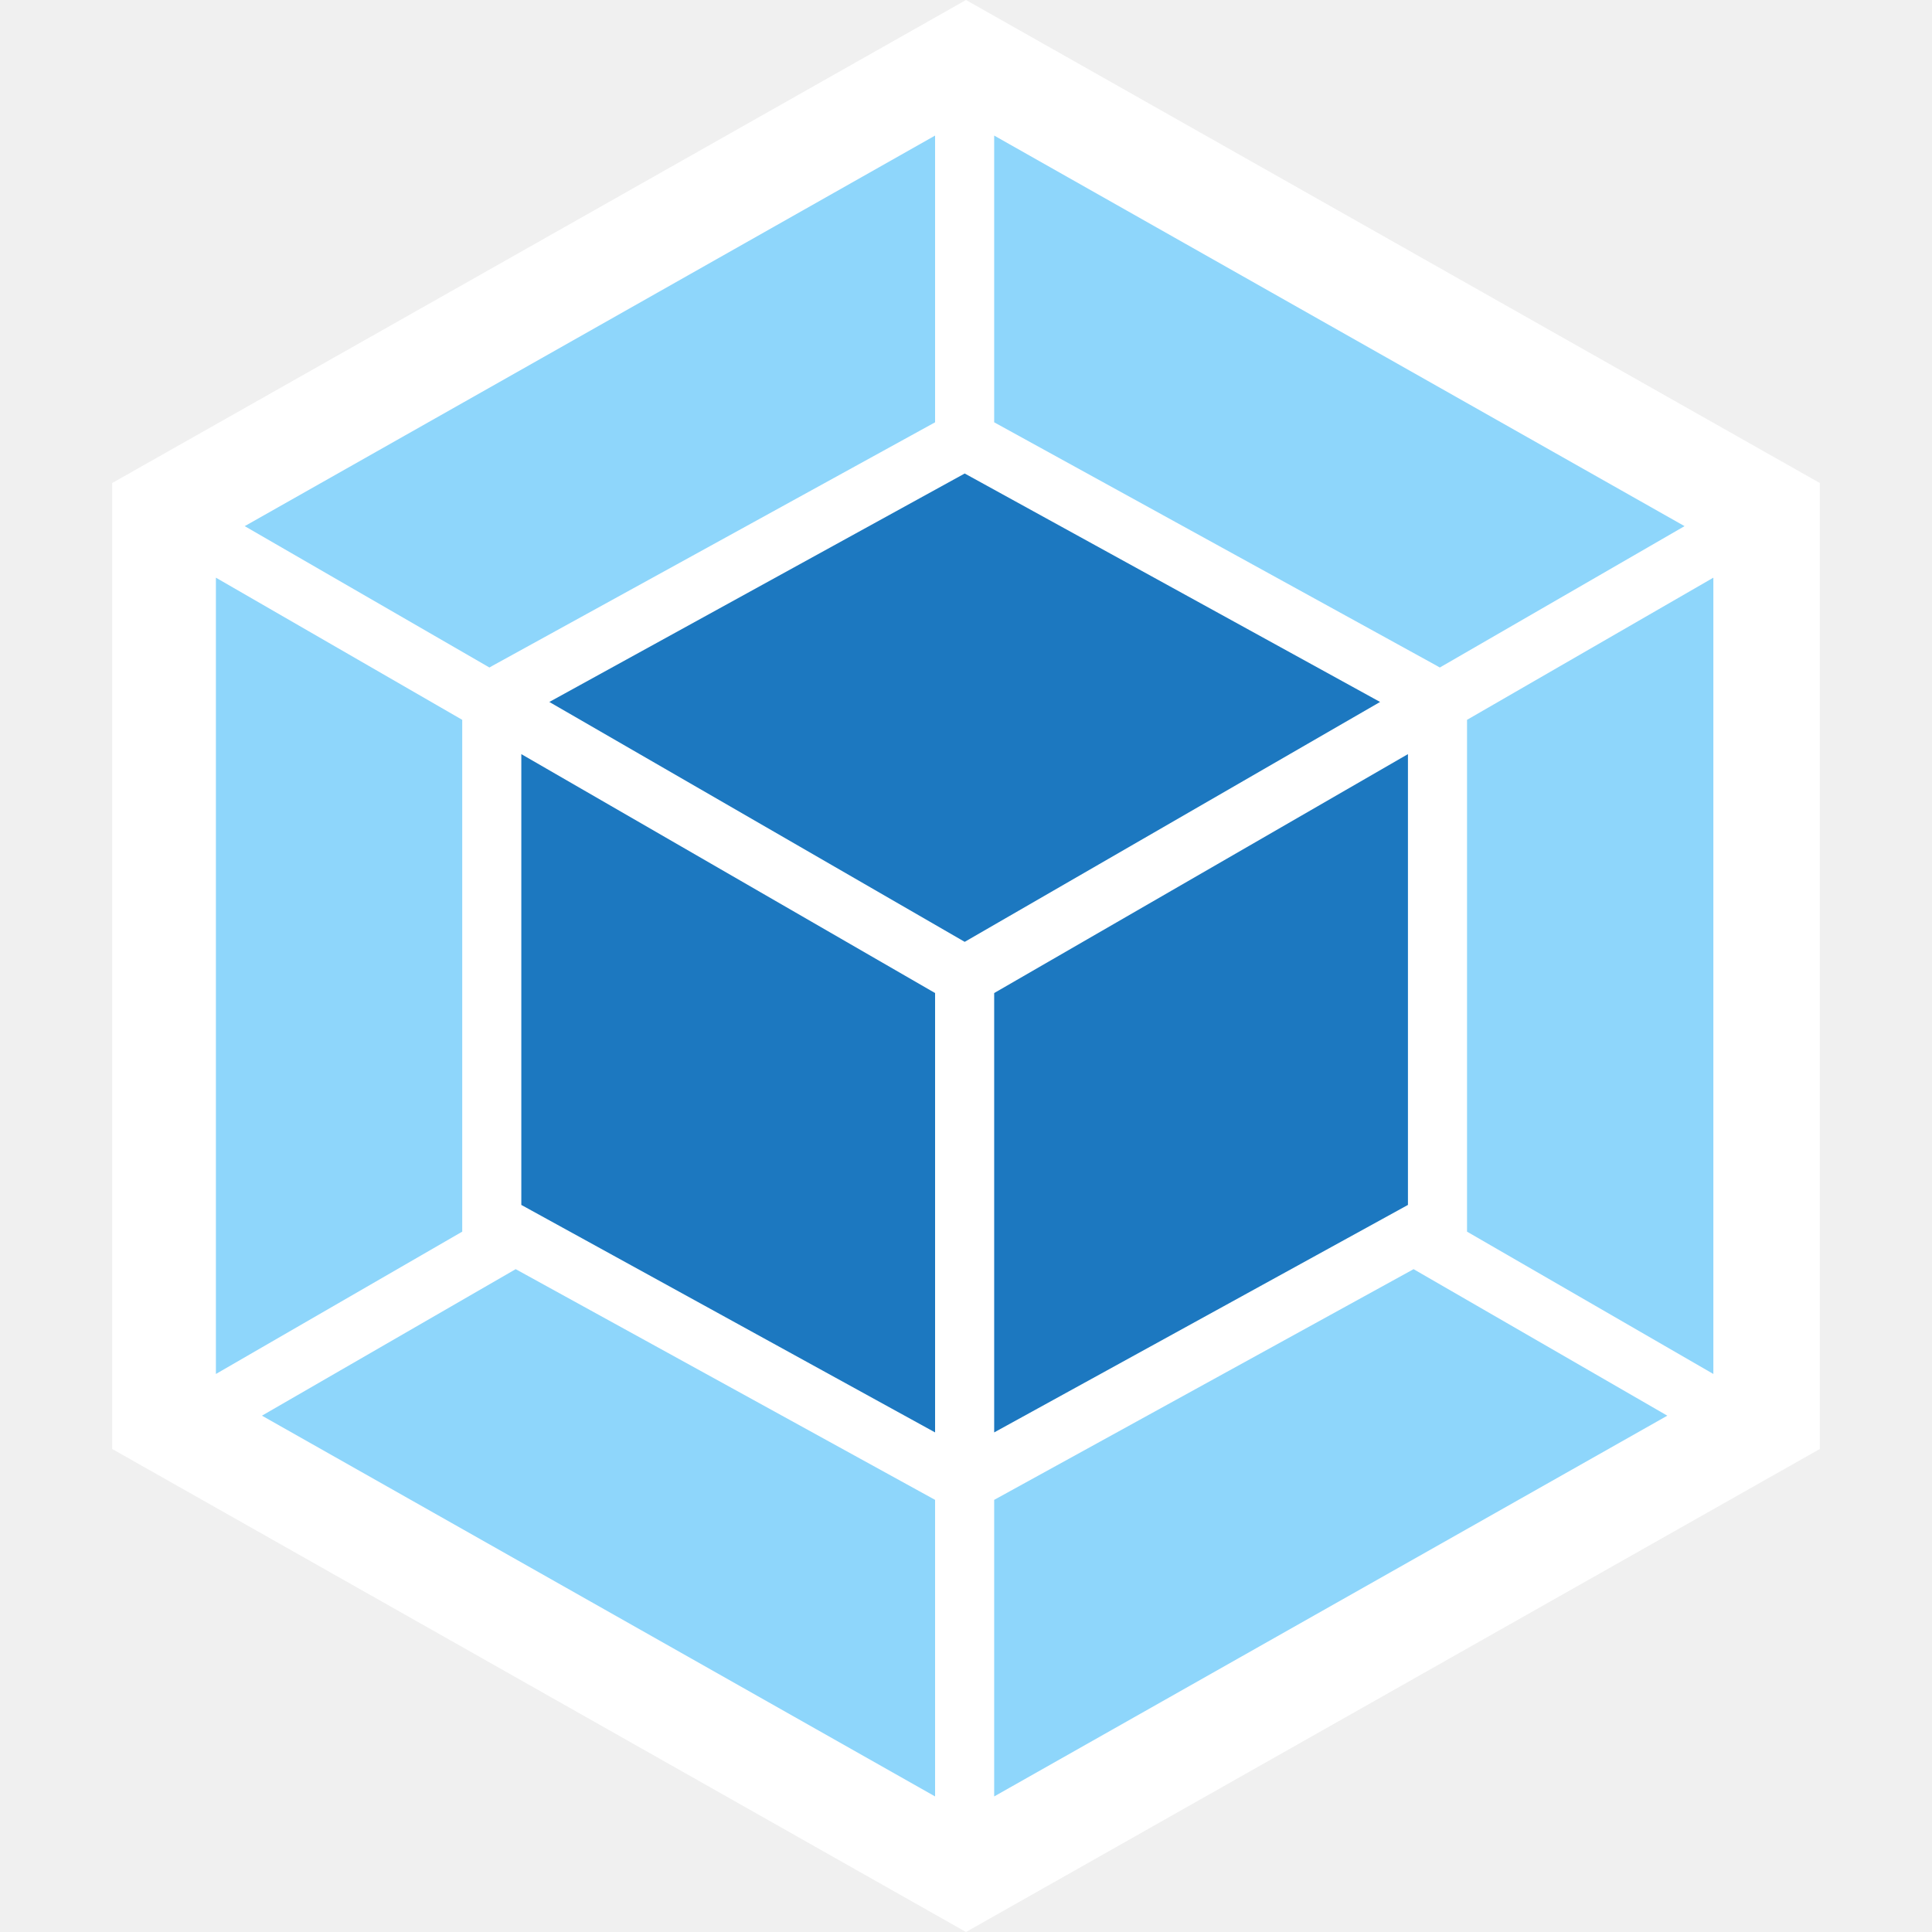
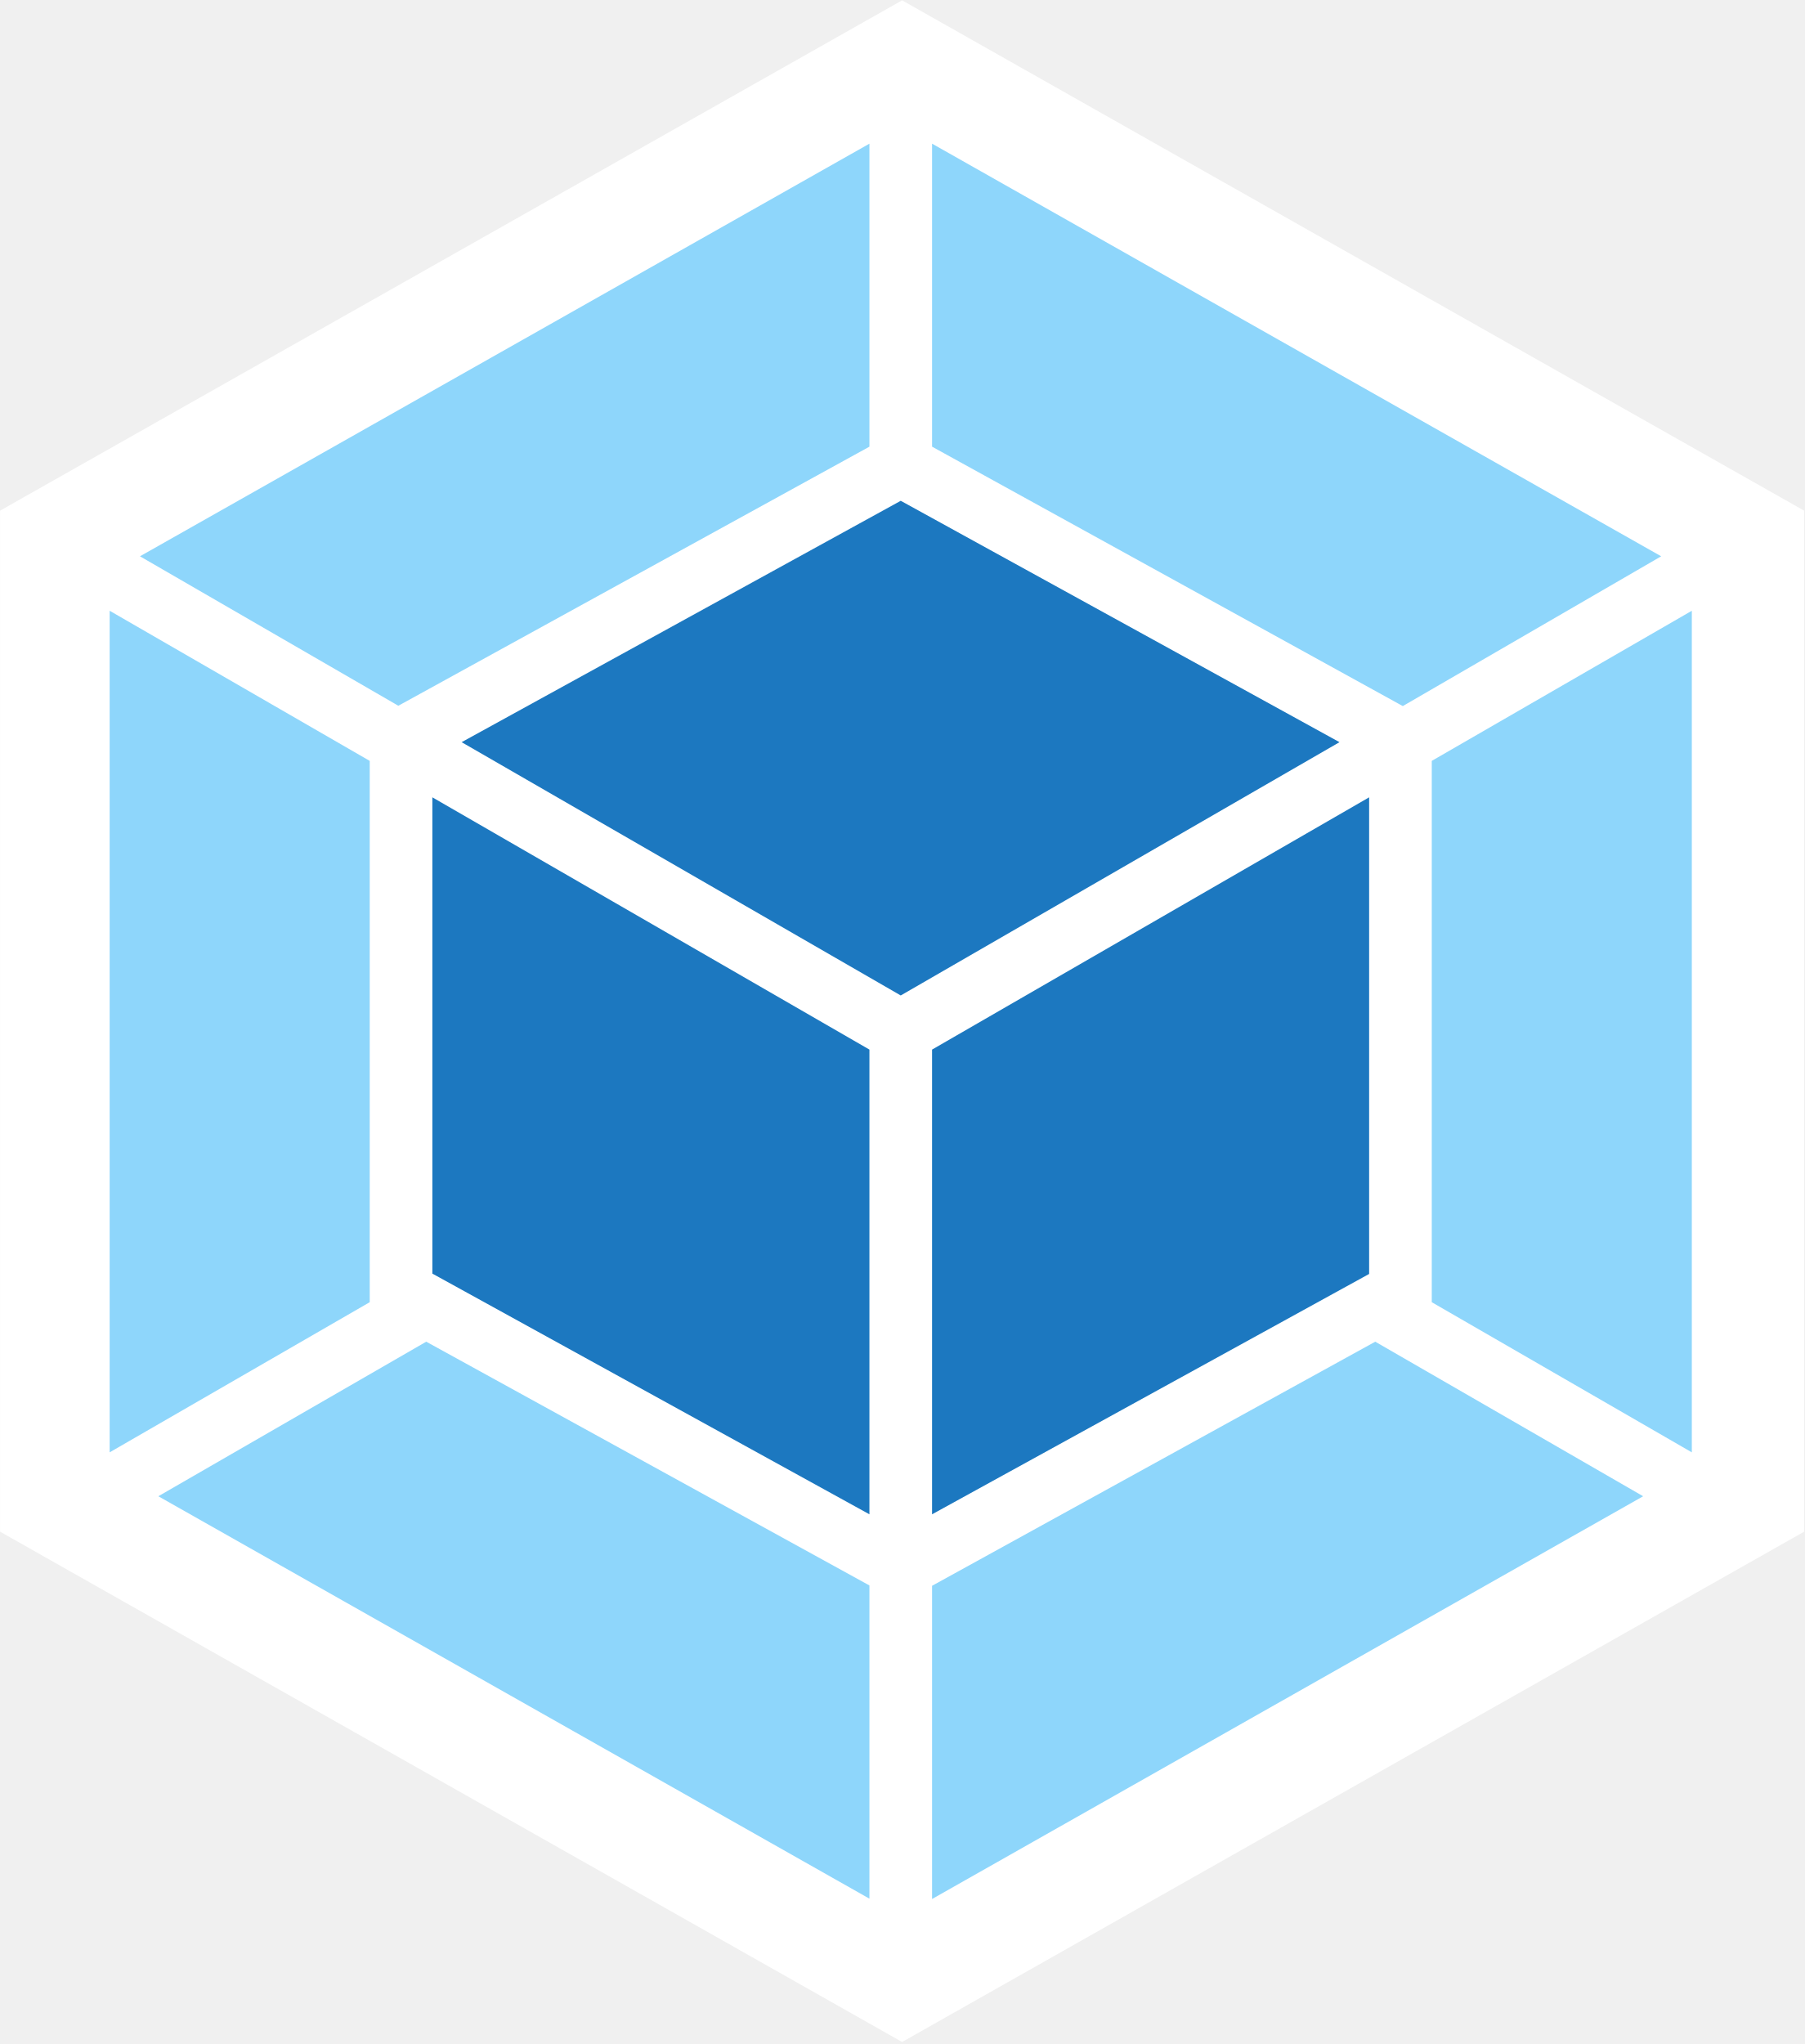
- <svg xmlns="http://www.w3.org/2000/svg" viewBox="0 0 1200 1200">
-   <path d="m600 0 530.3 300v600l-530.3 300-530.3-300v-600z" fill="#fff" />
-   <path d="m1035.6 879.3-418.1 236.5v-184.2l260.5-143.3zm28.6-25.9v-494.6l-153 88.3v317.9zm-901.5 25.9 418.1 236.5v-184.2l-260.5-143.3zm-28.6-25.9v-494.6l153 88.3v317.9zm17.9-526.6 428.8-242.6v178.1l-274.7 151.1-2.1 1.2zm894.3 0-428.8-242.6v178.1l274.7 151.1 2.1 1.2z" fill="#8ed6fb" />
-   <path d="m580.8 889.7-257-141.3v-280l257 148.4zm36.7 0 257-141.3v-280l-257 148.4zm-276.3-453.7 258-141.9 258 141.9-258 149z" fill="#1c78c0" />
+ <svg xmlns="http://www.w3.org/2000/svg" width="28.25" height="32" viewBox="0 0 256 290">
+   <path fill="#FFF" d="m128 .048l128 72.405V217.31l-128 72.405L0 217.31V72.453z" />
+   <path fill="#8ED6FB" d="m233.153 212.287l-100.902 57.14V224.99l62.889-34.632zm6.907-6.231V86.654l-36.902 21.3v76.8zm-217.6 6.23l100.903 57.094v-44.438l-62.889-34.584zm-6.907-6.23V86.654l36.903 21.3v76.8zm4.3-127.13l103.51-58.543v42.99L57.045 99.84l-.532.29zm215.86 0L132.251 20.382v42.99l66.27 36.515l.531.29z" />
+   <path fill="#1C78C0" d="m123.363 214.847l-62.02-34.15v-67.574l62.02 35.792zm8.888 0l62.02-34.101v-67.623l-62.02 35.792zM65.497 105.298l62.31-34.246l62.26 34.246l-62.26 35.937z" />
</svg>
